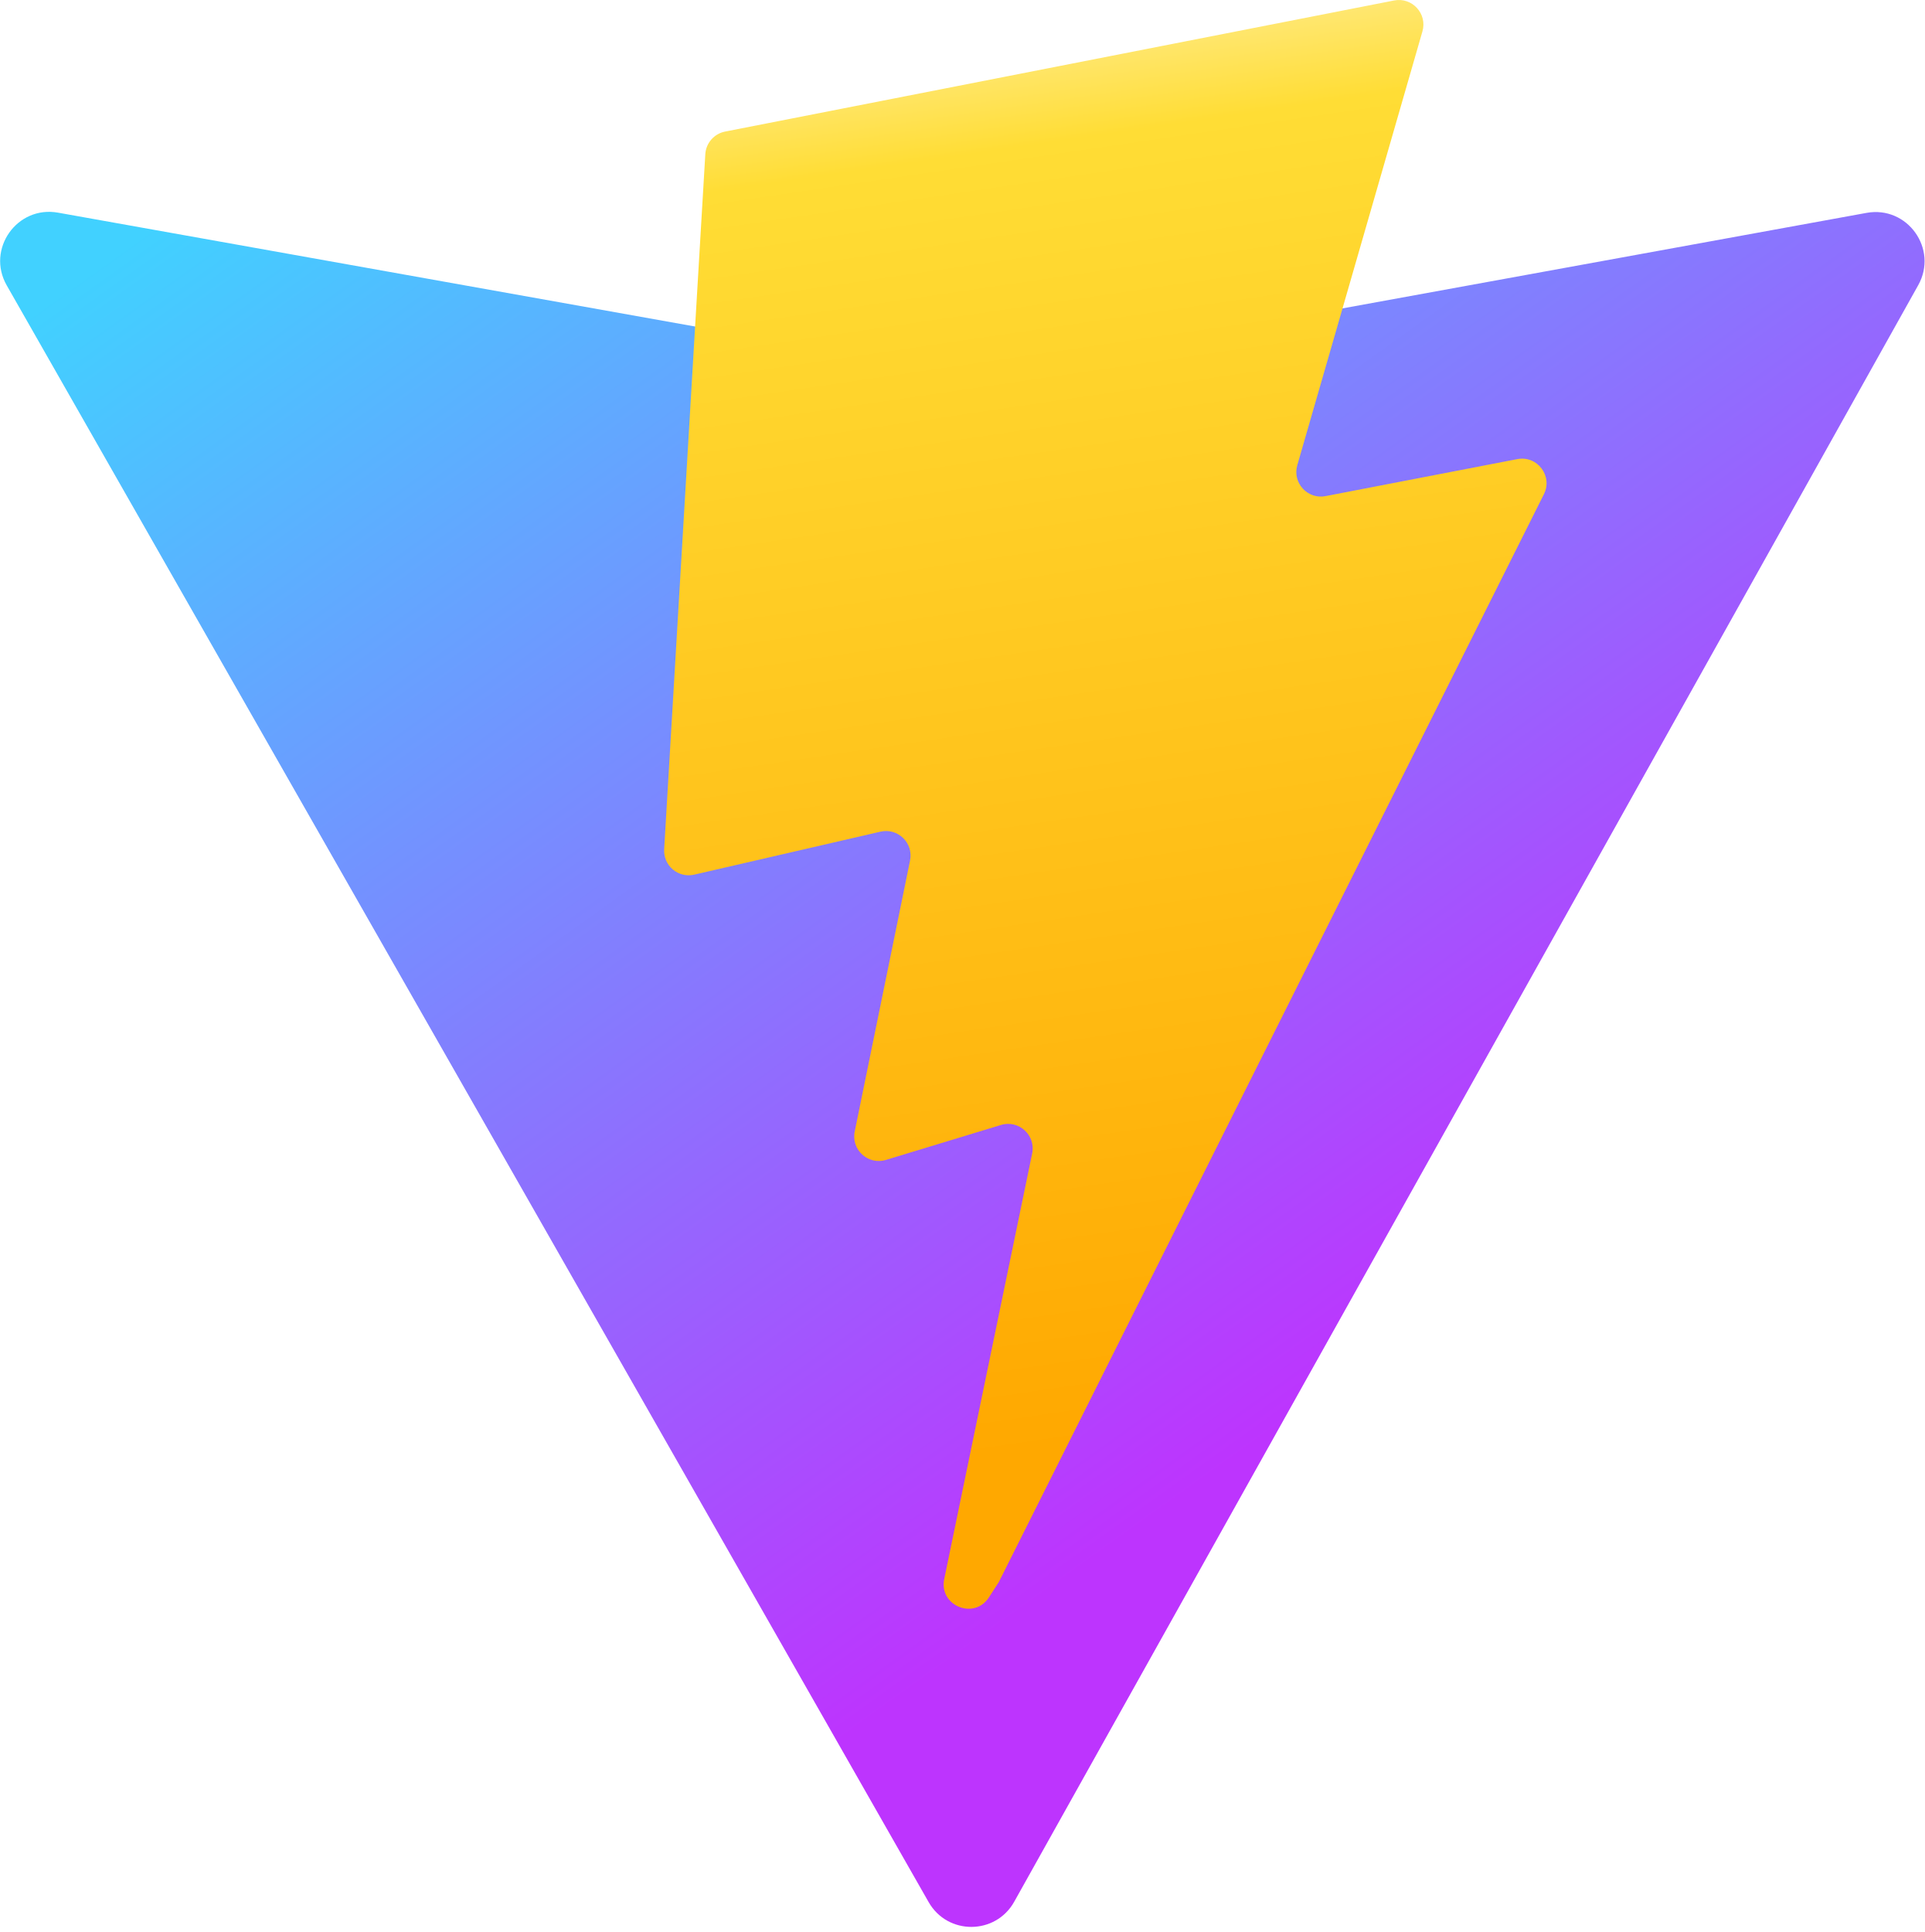
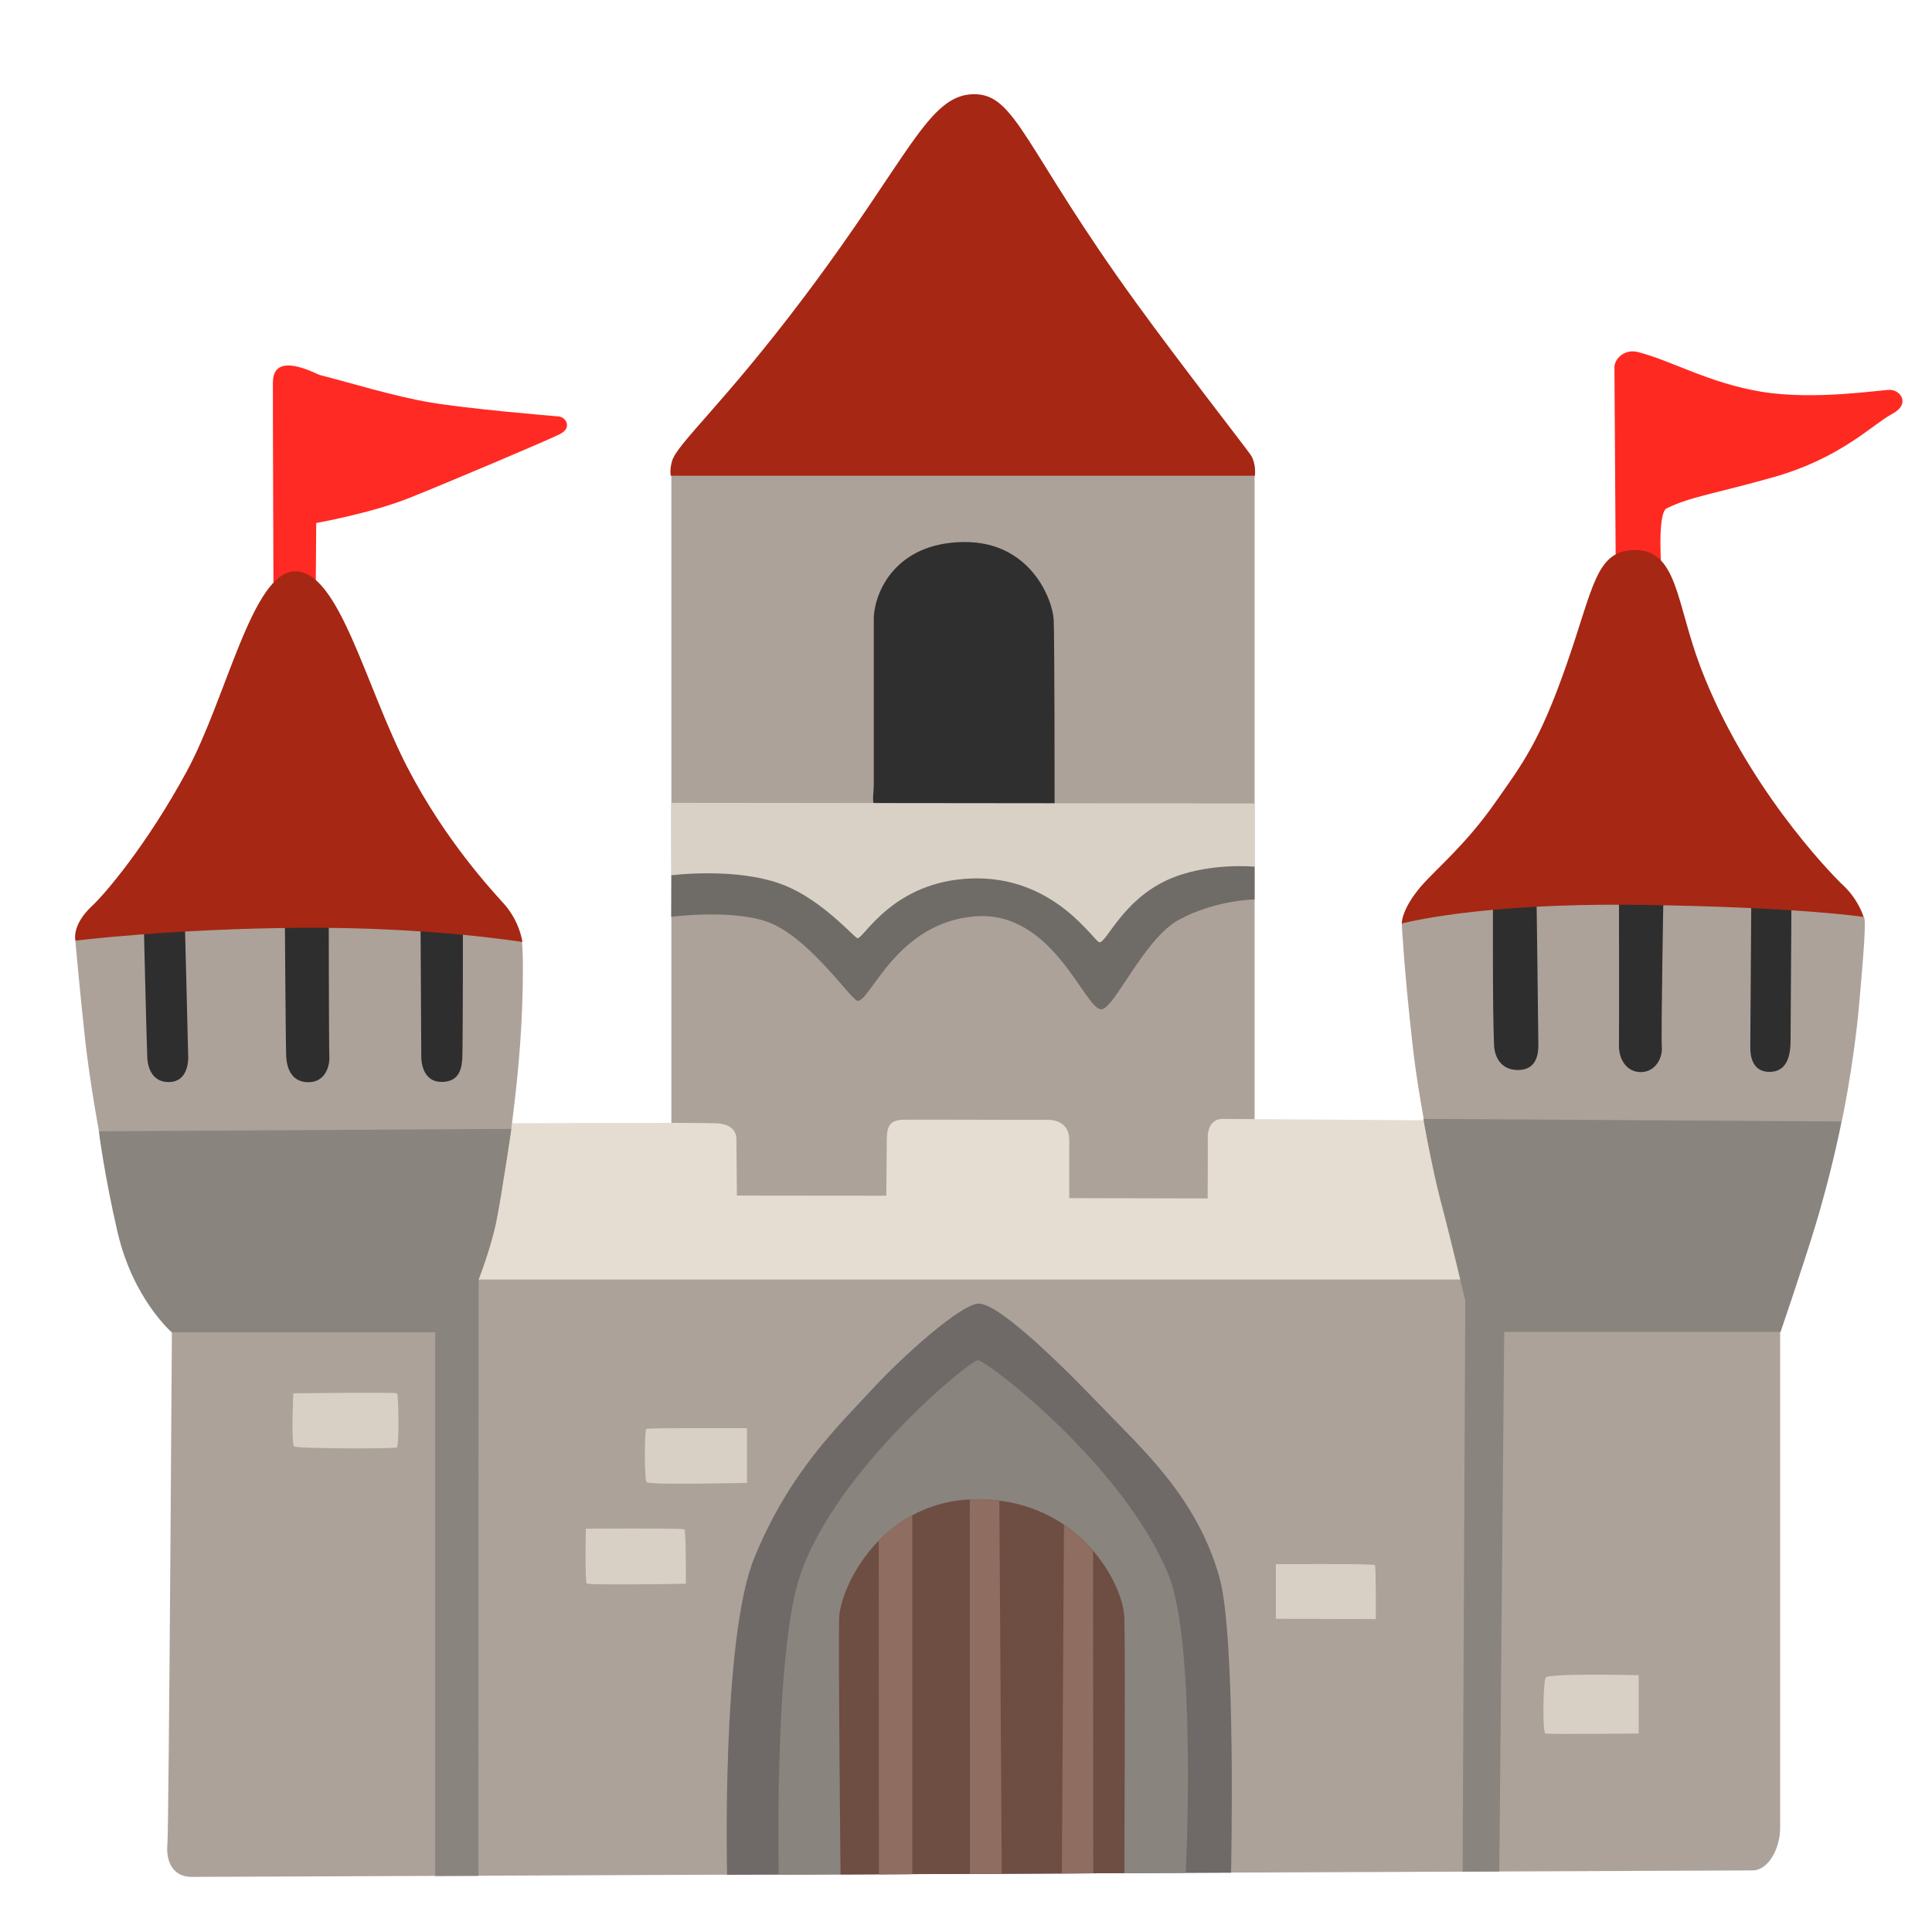
- <svg xmlns="http://www.w3.org/2000/svg" aria-hidden="true" role="img" class="iconify iconify--logos" width="31.88" height="32" preserveAspectRatio="xMidYMid meet" viewBox="0 0 256 257">
-   <defs>
-     <linearGradient id="IconifyId1813088fe1fbc01fb466" x1="-.828%" x2="57.636%" y1="7.652%" y2="78.411%">
-       <stop offset="0%" stop-color="#41D1FF" />
-       <stop offset="100%" stop-color="#BD34FE" />
-     </linearGradient>
-     <linearGradient id="IconifyId1813088fe1fbc01fb467" x1="43.376%" x2="50.316%" y1="2.242%" y2="89.03%">
-       <stop offset="0%" stop-color="#FFEA83" />
-       <stop offset="8.333%" stop-color="#FFDD35" />
-       <stop offset="100%" stop-color="#FFA800" />
-     </linearGradient>
-   </defs>
-   <path fill="url(#IconifyId1813088fe1fbc01fb466)" d="M255.153 37.938L134.897 252.976c-2.483 4.44-8.862 4.466-11.382.048L.875 37.958c-2.746-4.814 1.371-10.646 6.827-9.67l120.385 21.517a6.537 6.537 0 0 0 2.322-.004l117.867-21.483c5.438-.991 9.574 4.796 6.877 9.62Z" />
-   <path fill="url(#IconifyId1813088fe1fbc01fb467)" d="M185.432.063L96.44 17.501a3.268 3.268 0 0 0-2.634 3.014l-5.474 92.456a3.268 3.268 0 0 0 3.997 3.378l24.777-5.718c2.318-.535 4.413 1.507 3.936 3.838l-7.361 36.047c-.495 2.426 1.782 4.5 4.151 3.78l15.304-4.649c2.372-.72 4.652 1.36 4.15 3.788l-11.698 56.621c-.732 3.542 3.979 5.473 5.943 2.437l1.313-2.028l72.516-144.72c1.215-2.423-.88-5.186-3.54-4.672l-25.505 4.922c-2.396.462-4.435-1.77-3.759-4.114l16.646-57.705c.677-2.35-1.37-4.583-3.769-4.113Z" />
+ <svg xmlns="http://www.w3.org/2000/svg" width="800px" height="800px" viewBox="0 0 128 128" aria-hidden="true" role="img" class="iconify iconify--noto" preserveAspectRatio="xMidYMid meet">
+   <path fill="#aca299" d="M44.48 30.83h38.64v50.3H44.48z" />
+   <path d="M64.51 6.24c-3.02.04-4.28 4.2-11.2 13.39c-5.37 7.14-8.46 9.76-8.79 10.93c-.17.62-.08.96-.08.96h38.7s.1-.79-.27-1.37c-.25-.38-4.76-6.17-7.57-10.05C67.84 9.82 67.32 6.21 64.51 6.24z" fill="#a62714" />
+   <path d="M57.89 40.95v11.03c0 1.01-.39 1.79 1.12 1.68c.9-.07 10.86 0 10.86 0s0-11.31-.06-12.6c-.06-1.29-1.51-5.21-5.99-5.15c-4.48.06-5.88 3.3-5.93 5.04z" fill="#2f2f2f" />
+   <path d="M44.47 53.19l38.65.04v4.21l-5.25 2.21l-5.04 4.03l-6.38-4.2s-4.53 0-4.76.17c-.22.17-5.04 4.37-5.04 4.37l-5.37-4.42l-6.8-1.58c0-.01-.04-4.79-.01-4.83z" fill="#d9d1c6" />
+   <path d="M44.47 60.74s4.26-.55 6.59.42c2.69 1.12 5.37 5.15 5.77 5.15c.85-.01 2.6-5.2 7.78-5.6c5.15-.4 7.22 6.1 8.34 6.16c.85.04 2.82-4.66 5.15-5.93c2.42-1.32 5.02-1.35 5.02-1.35v-2.17s-3.19-.31-5.8.89c-2.94 1.36-3.98 4.09-4.47 4.12c-.35.02-2.92-4.41-8.46-4.23c-5.21.17-7.14 3.95-7.57 3.96c-.19.01-2.27-2.48-4.86-3.51c-3.08-1.23-7.48-.66-7.48-.66l-.01 2.75z" fill="#6f6b67" />
+   <path d="M37.24 82.5l-25.83 2.15s-.22 36.48-.32 37.55s.32 2.15 1.61 2.15s102.33-.43 103.41-.43s1.83-1.51 1.83-2.8V86.9l-16.89-4.3l-63.81-.1z" fill="#aca299" />
+   <path d="M29.96 84.77h68.35l-2.86-10.54s-13.76-.1-14.47-.1c-.59 0-.97.49-.96 1.22c.01.53-.01 4.05-.01 4.05l-9.17-.02v-3.83c0-.92-.56-1.39-1.58-1.36c-.79.02-8.88-.03-9.5 0c-.91.04-1.01.58-1.01 1.43s-.03 3.6-.03 3.6l-9.9-.01s-.03-3.26-.03-3.72c0-.45-.23-1.02-1.35-1.07c-1.13-.06-14.27 0-14.27 0l-3.21 10.35z" fill="#e5ddd2" />
+   <path d="M109.01 55.38l-16.14 5.81s.15 3.05.73 8.16c.38 3.37 1.23 7.41 1.23 7.41l15.35 3.96l11.84-6.43s.8-3.65 1.18-8.04c.26-2.97.46-5.36.28-5.51c-1.87-1.52-14.47-5.36-14.47-5.36z" fill="#aca299" />
+   <path d="M4.99 62.32s.36 3.99.67 6.73c.31 2.74.9 5.92.9 5.92l14.94 3.45l12.37-3.62s.49-3.48.67-6.89c.17-3.24.1-5.54.01-5.61c-.27-.22-14.24-6.44-14.24-6.44L4.99 62.32z" fill="#aca299" />
+   <path d="M6.55 74.95l27.33-.16s-.62 4.24-.98 6.06c-.36 1.81-1.19 3.93-1.19 3.93l-.01 39.5l-2.87.01V88.27H11.38s-2.58-2.22-3.6-6.67c-.88-3.8-1.23-6.65-1.23-6.65z" fill="#89847e" />
+   <path d="M94.3 74.13l27.71.17s-.62 3.24-1.78 7.04c-.76 2.5-2.26 6.9-2.26 6.9H99.66l-.33 35.75l-2.43.01l.18-37.82s-.91-3.89-1.64-6.64c-.59-2.27-1.14-5.41-1.14-5.41z" fill="#89847e" />
+   <path d="M98.91 58.8v4.54c0 2.6.02 4.38.07 5.81c.03 1.13.67 1.78 1.67 1.74c1.13-.05 1.27-1 1.27-1.67s-.13-10.48-.13-10.48l-2.88.06z" fill="#2e2e2f" />
+   <path d="M107.26 58.75s.02 9.75 0 10.48c-.02 1 .54 1.8 1.45 1.8c.91 0 1.45-.87 1.39-1.67s.12-10.95.12-10.95l-2.96.34z" fill="#2e2e2f" />
+   <path d="M116.03 59.26s-.07 9.62-.07 10.15s.13 1.69 1.4 1.6c1.13-.08 1.27-1.27 1.27-2.07c0-.8.06-9.61.06-9.61l-2.66-.07z" fill="#2e2e2f" />
+   <path d="M107.05 38.26s-.09-13.4-.09-13.94c0-.53.66-1.22 1.54-1c2.22.56 4.73 2.07 8.24 2.64c3.51.57 7.81-.13 8.48-.13c.67 0 1.4.93.13 1.6s-3.36 2.91-7.84 4.18c-3.92 1.11-5.51 1.29-7.09 2.07c-.66.33-.33 4.31-.33 4.31l-3.04.27z" fill="#fe2a22" />
+   <path d="M92.87 61.19s4.97-1.38 15.65-1.24s14.95.8 14.95.8s-.33-1.13-1.33-2.07s-6.54-6.74-9.48-14.49c-1.61-4.23-1.51-7.82-4.41-7.75c-2.54.07-2.67 2.47-4.47 7.61c-1.8 5.14-2.88 6.51-4.81 9.25c-1.94 2.74-3.82 4.26-4.84 5.44c-1.3 1.53-1.26 2.45-1.26 2.45z" fill="#a62714" />
+   <path d="M9.51 60.56s.21 8.84.25 9.56c.04.63.34 1.61 1.48 1.57c1.14-.04 1.23-1.27 1.23-1.61c0-.34-.25-9.99-.25-9.99l-2.71.47z" fill="#2e2e2f" />
+   <path d="M18.87 60.62s.06 8.8.09 9.35c.04.8.35 1.73 1.47 1.73s1.43-1.06 1.39-1.73c-.03-.51-.04-9.39-.04-9.39l-2.91.04z" fill="#2e2e2f" />
+   <path d="M27.86 60.69s.05 8.7.05 9.29c0 .8.34 1.7 1.33 1.7c1.03 0 1.35-.63 1.39-1.61s.04-9.22.04-9.22l-2.81-.16z" fill="#2e2e2f" />
+   <path d="M18.12 39.66s-.05-13.84-.04-14.35c.03-2.12 2.89-.52 3.09-.47c2.15.55 4.87 1.4 7.32 1.82c2.45.42 8 .89 8.51.93c.51.04.93.76.08 1.18c-.85.42-7.45 3.22-9.99 4.23s-6.14 1.65-6.14 1.65l-.04 5.5l-2.79-.49z" fill="#ff2a23" />
+   <path d="M19.55 37.85c-2.84.03-4.52 8.35-7.18 13.26s-5.46 8.16-6.26 8.9C4.71 61.31 5 62.32 5 62.32s6.37-.79 14.95-.85c8.58-.06 14.66.94 14.66.94s-.16-1.35-1.23-2.54c-.73-.81-3.87-4.16-6.39-9.03c-2.78-5.38-4.52-13.02-7.44-12.99z" fill="#a62714" />
+   <path d="M48.17 124.21s-.38-15.61 1.79-20.96c2.31-5.69 5.57-8.76 7.75-11.13c2.19-2.38 5.88-5.63 7.07-5.75c1.21-.13 5.07 3.56 8.07 6.69c2.85 2.97 6.44 6.13 7.94 11.44c1.12 3.96.77 19.57.77 19.57l-33.39.14z" fill="#6f6a67" />
+   <path d="M64.79 90.12c-.57 0-10.26 7.98-12.05 15.18c-1.43 5.78-1.15 18.9-1.15 18.9l26.97-.12s.75-15.14-1.16-19.78c-2.99-7.27-12.04-14.18-12.61-14.18z" fill="#89847e" />
+   <path d="M55.69 124.19s-.16-15.03-.09-17.02c.07-2 2.85-7.98 9.41-7.84c6.56.14 9.41 5.63 9.48 7.84s0 16.93 0 16.93l-18.8.09z" fill="#6e4d42" />
+   <path d="M58.23 124.18l2.21-.01v-23.8s-.9.52-1.35.9c-.43.36-.87.8-.87.8l.01 22.11z" fill="#8f6d61" />
+   <path d="M64.26 124.15l-.01-24.81s.68-.03.99-.02c.42.02.97.1.97.1l.16 24.72l-2.11.01z" fill="#8f6d61" />
+   <path d="M70.49 101.02s.63.43 1.1.86c.41.38.83.88.83.88l.01 21.35l-2.08.01l.14-23.1z" fill="#8f6d61" />
+   <path d="M84.53 107.25v-3.62s6.48-.04 6.56.06s.06 3.58.06 3.58l-6.62-.02z" fill="#d8d0c5" />
+   <path d="M102.41 111.14c-.17.24-.23 3.65-.02 3.71c.21.06 6.18 0 6.18 0v-3.86c0-.01-5.95-.14-6.16.15z" fill="#d8d0c5" />
+   <path d="M49.49 94.62v3.62s-6.49.16-6.65-.04c-.16-.2-.14-3.45-.02-3.53s6.67-.05 6.67-.05z" fill="#d8d0c5" />
+   <path d="M38.81 101.28s6.41-.04 6.53.04s.1 3.61.1 3.61s-6.45.1-6.57-.02c-.12-.12-.06-3.63-.06-3.63z" fill="#d8d0c5" />
+   <path d="M19.43 92.31s-.15 3.38.06 3.52c.2.15 6.67.17 6.81.06s.12-3.49 0-3.58c-.11-.08-6.87 0-6.87 0z" fill="#d8d0c5" />
</svg>
